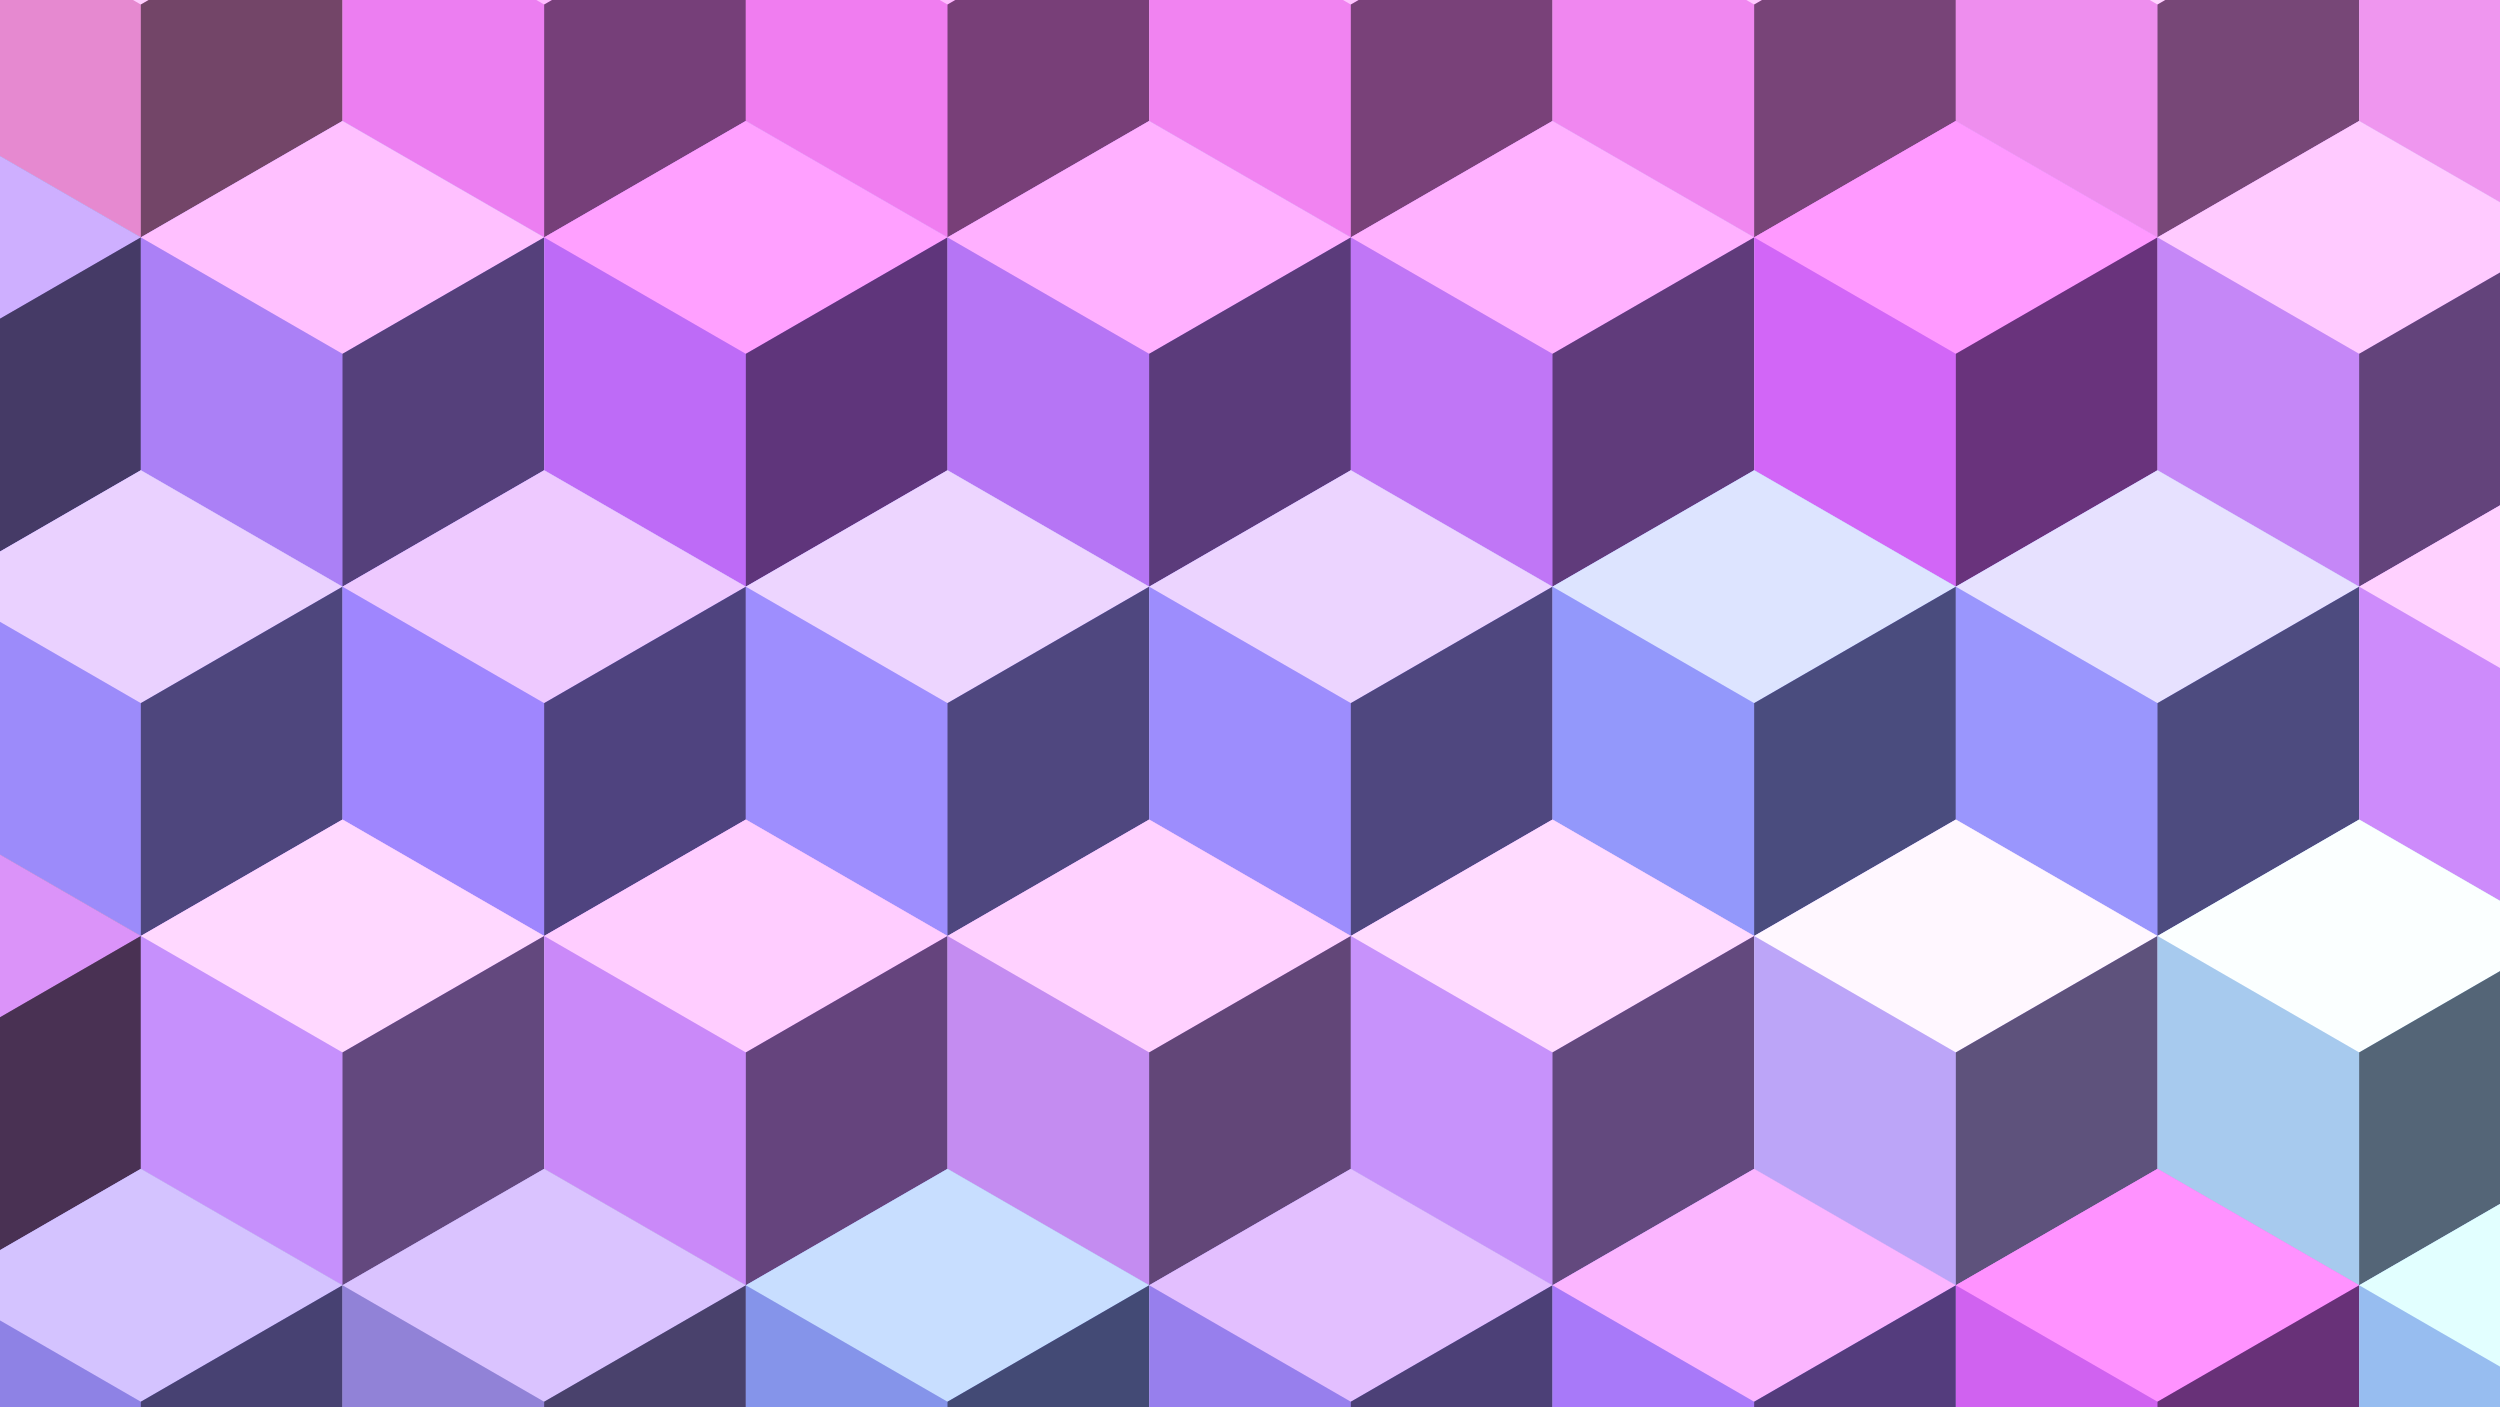
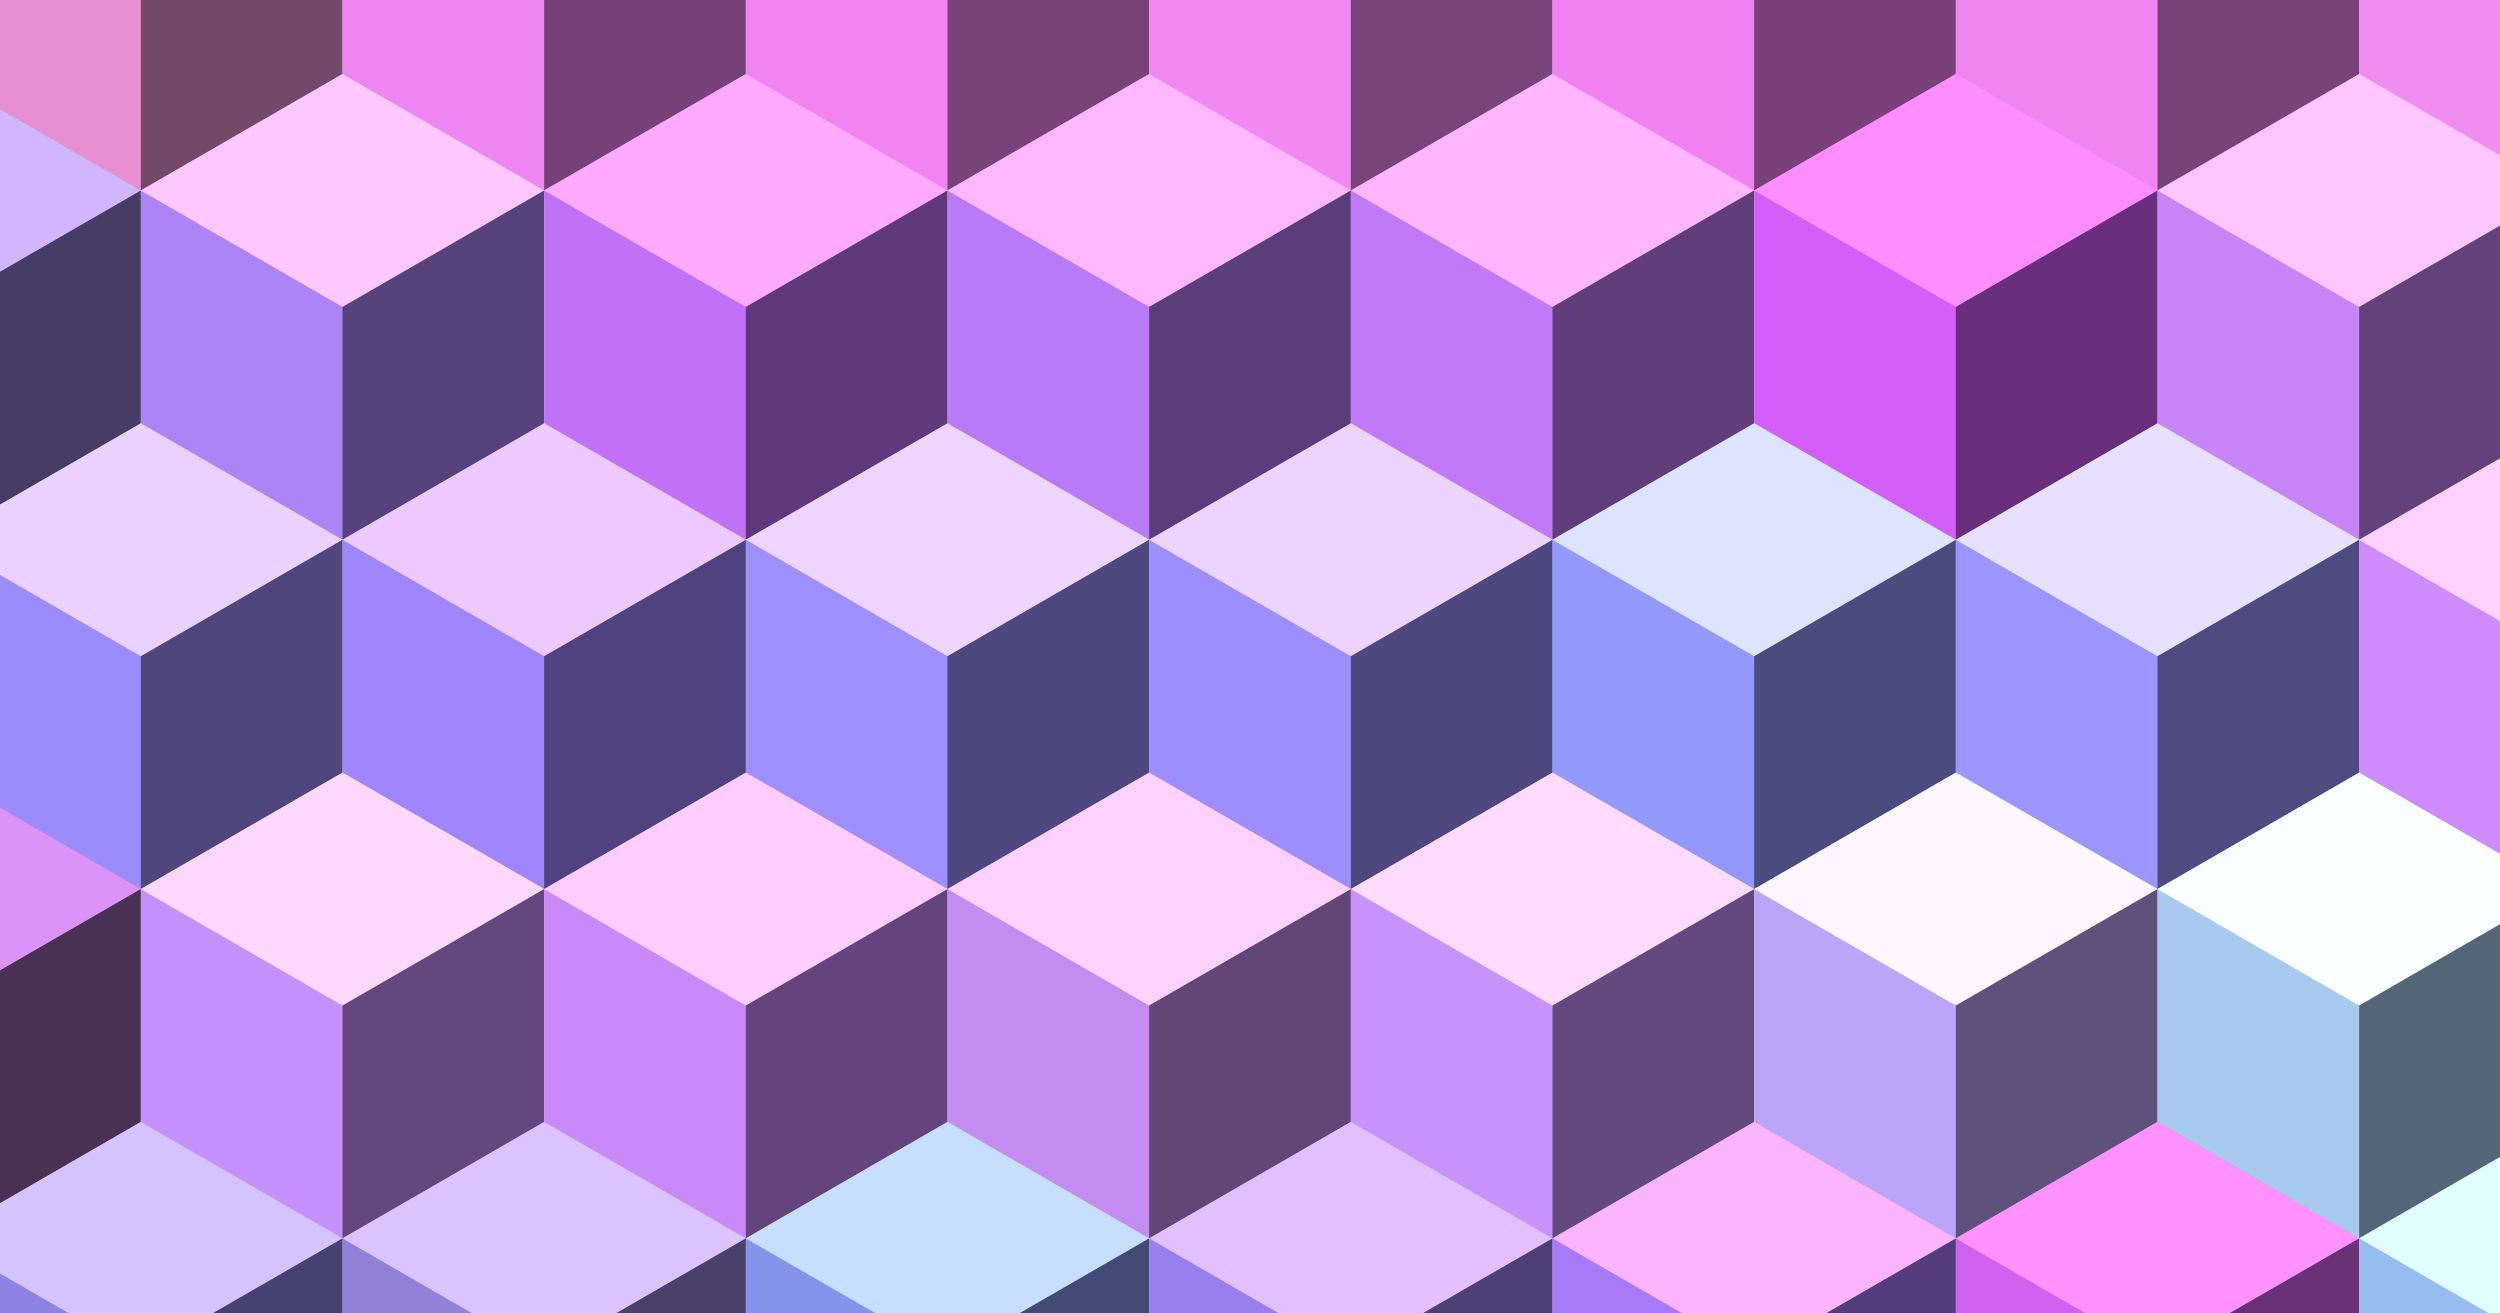
- <svg xmlns="http://www.w3.org/2000/svg" version="1.1" width="1200" height="675" viewBox="0,0,1200,675">
+ <svg xmlns="http://www.w3.org/2000/svg" version="1.1" width="1200" height="630" viewBox="0,0,1200,630">
  <g fill="none" fill-rule="nonzero" stroke="none" stroke-width="1" stroke-linecap="butt" stroke-linejoin="miter" stroke-miterlimit="10" stroke-dasharray="" stroke-dashoffset="0" font-family="none" font-weight="none" font-size="none" text-anchor="none" style="mix-blend-mode: normal">
    <g>
      <g>
-         <path d="M-126,-221.375l96.8,-55.888l96.8,55.888v111.775l-96.8,55.888l-96.8,-55.888z" fill="#000000" />
-         <path d="M-126,-221.375l96.8,-55.888l96.8,55.888l-96.8,55.888z" fill="#ffffff" />
-         <path d="M67.6,-221.375v111.775l-96.8,55.888v-111.775z" fill="#000000" />
-       </g>
-       <g>
-         <path d="M67.6,-221.375l96.8,-55.888l96.8,55.888v111.775l-96.8,55.888l-96.8,-55.888z" fill="#000000" />
-         <path d="M67.6,-221.375l96.8,-55.888l96.8,55.888l-96.8,55.888z" fill="#ffffff" />
-         <path d="M261.2,-221.375v111.775l-96.8,55.888v-111.775z" fill="#000000" />
-       </g>
-       <g>
-         <path d="M261.2,-221.375l96.8,-55.888l96.8,55.888v111.775l-96.8,55.888l-96.8,-55.888z" fill="#000000" />
-         <path d="M261.2,-221.375l96.8,-55.888l96.8,55.888l-96.8,55.888z" fill="#ffffff" />
-         <path d="M454.8,-221.375v111.775l-96.8,55.888v-111.775z" fill="#000000" />
-       </g>
-       <g>
-         <path d="M454.8,-221.375l96.8,-55.888l96.8,55.888v111.775l-96.8,55.888l-96.8,-55.888z" fill="#000000" />
-         <path d="M454.8,-221.375l96.8,-55.888l96.8,55.888l-96.8,55.888z" fill="#ffffff" />
-         <path d="M648.4,-221.375v111.775l-96.8,55.888v-111.775z" fill="#000000" />
-       </g>
-       <g>
-         <path d="M648.4,-221.375l96.8,-55.888l96.8,55.888v111.775l-96.8,55.888l-96.8,-55.888z" fill="#000000" />
-         <path d="M648.4,-221.375l96.8,-55.888l96.8,55.888l-96.8,55.888z" fill="#ffffff" />
-         <path d="M842,-221.375v111.775l-96.8,55.888v-111.775z" fill="#000000" />
-       </g>
-       <g>
-         <path d="M842,-221.375l96.8,-55.888l96.8,55.888v111.775l-96.8,55.888l-96.8,-55.888z" fill="#000000" />
-         <path d="M842,-221.375l96.8,-55.888l96.8,55.888l-96.8,55.888z" fill="#ffffff" />
-         <path d="M1035.6,-221.375v111.775l-96.8,55.888v-111.775z" fill="#000000" />
-       </g>
-       <g>
-         <path d="M1035.6,-221.375l96.8,-55.888l96.8,55.888v111.775l-96.8,55.888l-96.8,-55.888z" fill="#000000" />
-         <path d="M1035.6,-221.375l96.8,-55.888l96.8,55.888l-96.8,55.888z" fill="#ffffff" />
-         <path d="M1229.2,-221.375v111.775l-96.8,55.888v-111.775z" fill="#000000" />
-       </g>
-       <g>
-         <path d="M-29.2,-53.713l96.8,-55.888l96.8,55.888v111.775l-96.8,55.888l-96.8,-55.888z" fill="#e689d0" />
-         <path d="M-29.2,-53.713l96.8,-55.888l96.8,55.888l-96.8,55.888z" fill="#ffceff" />
-         <path d="M164.4,-53.713v111.775l-96.8,55.888v-111.775z" fill="#734568" />
-       </g>
-       <g>
-         <path d="M164.4,-53.713l96.8,-55.888l96.8,55.888v111.775l-96.8,55.888l-96.8,-55.888z" fill="#ec7ef1" />
-         <path d="M164.4,-53.713l96.8,-55.888l96.8,55.888l-96.8,55.888z" fill="#ffbdff" />
-         <path d="M358,-53.713v111.775l-96.8,55.888v-111.775z" fill="#763f79" />
-       </g>
-       <g>
-         <path d="M358,-53.713l96.8,-55.888l96.8,55.888v111.775l-96.8,55.888l-96.8,-55.888z" fill="#f07df0" />
-         <path d="M358,-53.713l96.8,-55.888l96.8,55.888l-96.8,55.888z" fill="#ffbcff" />
-         <path d="M551.6,-53.713v111.775l-96.8,55.888v-111.775z" fill="#783f78" />
-       </g>
-       <g>
-         <path d="M551.6,-53.713l96.8,-55.888l96.8,55.888v111.775l-96.8,55.888l-96.8,-55.888z" fill="#f183f1" />
-         <path d="M551.6,-53.713l96.8,-55.888l96.8,55.888l-96.8,55.888z" fill="#ffc4ff" />
-         <path d="M745.2,-53.713v111.775l-96.8,55.888v-111.775z" fill="#794179" />
-       </g>
-       <g>
-         <path d="M745.2,-53.713l96.8,-55.888l96.8,55.888v111.775l-96.8,55.888l-96.8,-55.888z" fill="#f087f0" />
-         <path d="M745.2,-53.713l96.8,-55.888l96.8,55.888l-96.8,55.888z" fill="#ffcbff" />
-         <path d="M938.8,-53.713v111.775l-96.8,55.888v-111.775z" fill="#784478" />
-       </g>
-       <g>
-         <path d="M938.8,-53.713l96.8,-55.888l96.8,55.888v111.775l-96.8,55.888l-96.8,-55.888z" fill="#ee8eee" />
-         <path d="M938.8,-53.713l96.8,-55.888l96.8,55.888l-96.8,55.888z" fill="#ffd5ff" />
-         <path d="M1132.4,-53.713v111.775l-96.8,55.888v-111.775z" fill="#774777" />
-       </g>
-       <g>
-         <path d="M1132.4,-53.713l96.8,-55.888l96.8,55.888v111.775l-96.8,55.888l-96.8,-55.888z" fill="#ef96ef" />
-         <path d="M1132.4,-53.713l96.8,-55.888l96.8,55.888l-96.8,55.888z" fill="#ffe0ff" />
-         <path d="M1326,-53.713v111.775l-96.8,55.888v-111.775z" fill="#774b77" />
-       </g>
-       <g>
-         <path d="M-126,113.95l96.8,-55.888l96.8,55.888v111.775l-96.8,55.888l-96.8,-55.888z" fill="#8975cd" />
-         <path d="M-126,113.95l96.8,-55.888l96.8,55.888l-96.8,55.888z" fill="#ceafff" />
-         <path d="M67.6,113.95v111.775l-96.8,55.888v-111.775z" fill="#453a66" />
-       </g>
-       <g>
-         <path d="M67.6,113.95l96.8,-55.888l96.8,55.888v111.775l-96.8,55.888l-96.8,-55.888z" fill="#ab80f6" />
-         <path d="M67.6,113.95l96.8,-55.888l96.8,55.888l-96.8,55.888z" fill="#ffc0ff" />
-         <path d="M261.2,113.95v111.775l-96.8,55.888v-111.775z" fill="#55407b" />
-       </g>
-       <g>
-         <path d="M261.2,113.95l96.8,-55.888l96.8,55.888v111.775l-96.8,55.888l-96.8,-55.888z" fill="#be6bf7" />
-         <path d="M261.2,113.95l96.8,-55.888l96.8,55.888l-96.8,55.888z" fill="#ffa0ff" />
-         <path d="M454.8,113.95v111.775l-96.8,55.888v-111.775z" fill="#5f357b" />
-       </g>
-       <g>
-         <path d="M454.8,113.95l96.8,-55.888l96.8,55.888v111.775l-96.8,55.888l-96.8,-55.888z" fill="#b675f5" />
-         <path d="M454.8,113.95l96.8,-55.888l96.8,55.888l-96.8,55.888z" fill="#ffb0ff" />
-         <path d="M648.4,113.95v111.775l-96.8,55.888v-111.775z" fill="#5b3b7b" />
-       </g>
-       <g>
-         <path d="M648.4,113.95l96.8,-55.888l96.8,55.888v111.775l-96.8,55.888l-96.8,-55.888z" fill="#c076f6" />
-         <path d="M648.4,113.95l96.8,-55.888l96.8,55.888l-96.8,55.888z" fill="#ffb1ff" />
-         <path d="M842,113.95v111.775l-96.8,55.888v-111.775z" fill="#603b7b" />
-       </g>
-       <g>
-         <path d="M842,113.95l96.8,-55.888l96.8,55.888v111.775l-96.8,55.888l-96.8,-55.888z" fill="#d266f7" />
-         <path d="M842,113.95l96.8,-55.888l96.8,55.888l-96.8,55.888z" fill="#ff99ff" />
-         <path d="M1035.6,113.95v111.775l-96.8,55.888v-111.775z" fill="#69337c" />
-       </g>
-       <g>
-         <path d="M1035.6,113.95l96.8,-55.888l96.8,55.888v111.775l-96.8,55.888l-96.8,-55.888z" fill="#c587f7" />
-         <path d="M1035.6,113.95l96.8,-55.888l96.8,55.888l-96.8,55.888z" fill="#ffcaff" />
-         <path d="M1229.2,113.95v111.775l-96.8,55.888v-111.775z" fill="#63437b" />
-       </g>
-       <g>
-         <path d="M-29.2,281.612l96.8,-55.888l96.8,55.888v111.775l-96.8,55.888l-96.8,-55.888z" fill="#9c8bfa" />
-         <path d="M-29.2,281.612l96.8,-55.888l96.8,55.888l-96.8,55.888z" fill="#ead1ff" />
-         <path d="M164.4,281.612v111.775l-96.8,55.888v-111.775z" fill="#4e467d" />
-       </g>
-       <g>
-         <path d="M164.4,281.612l96.8,-55.888l96.8,55.888v111.775l-96.8,55.888l-96.8,-55.888z" fill="#9f86fe" />
-         <path d="M164.4,281.612l96.8,-55.888l96.8,55.888l-96.8,55.888z" fill="#eec9ff" />
-         <path d="M358,281.612v111.775l-96.8,55.888v-111.775z" fill="#4f437f" />
-       </g>
-       <g>
-         <path d="M358,281.612l96.8,-55.888l96.8,55.888v111.775l-96.8,55.888l-96.8,-55.888z" fill="#9e8efe" />
-         <path d="M358,281.612l96.8,-55.888l96.8,55.888l-96.8,55.888z" fill="#edd5ff" />
-         <path d="M551.6,281.612v111.775l-96.8,55.888v-111.775z" fill="#4f477f" />
-       </g>
-       <g>
-         <path d="M551.6,281.612l96.8,-55.888l96.8,55.888v111.775l-96.8,55.888l-96.8,-55.888z" fill="#9d8dfd" />
-         <path d="M551.6,281.612l96.8,-55.888l96.8,55.888l-96.8,55.888z" fill="#ecd4ff" />
-         <path d="M745.2,281.612v111.775l-96.8,55.888v-111.775z" fill="#4f477f" />
-       </g>
-       <g>
-         <path d="M745.2,281.612l96.8,-55.888l96.8,55.888v111.775l-96.8,55.888l-96.8,-55.888z" fill="#9398fb" />
-         <path d="M745.2,281.612l96.8,-55.888l96.8,55.888l-96.8,55.888z" fill="#dde4ff" />
-         <path d="M938.8,281.612v111.775l-96.8,55.888v-111.775z" fill="#4a4c7e" />
-       </g>
-       <g>
-         <path d="M938.8,281.612l96.8,-55.888l96.8,55.888v111.775l-96.8,55.888l-96.8,-55.888z" fill="#9a96fd" />
-         <path d="M938.8,281.612l96.8,-55.888l96.8,55.888l-96.8,55.888z" fill="#e7e1ff" />
-         <path d="M1132.4,281.612v111.775l-96.8,55.888v-111.775z" fill="#4d4b7f" />
-       </g>
-       <g>
-         <path d="M1132.4,281.612l96.8,-55.888l96.8,55.888v111.775l-96.8,55.888l-96.8,-55.888z" fill="#cd8bfb" />
-         <path d="M1132.4,281.612l96.8,-55.888l96.8,55.888l-96.8,55.888z" fill="#ffd1ff" />
-         <path d="M1326,281.612v111.775l-96.8,55.888v-111.775z" fill="#66467e" />
-       </g>
-       <g>
-         <path d="M-126,449.275l96.8,-55.888l96.8,55.888v111.775l-96.8,55.888l-96.8,-55.888z" fill="#9262a6" />
-         <path d="M-126,449.275l96.8,-55.888l96.8,55.888l-96.8,55.888z" fill="#db93f9" />
-         <path d="M67.6,449.275v111.775l-96.8,55.888v-111.775z" fill="#493153" />
-       </g>
-       <g>
-         <path d="M67.6,449.275l96.8,-55.888l96.8,55.888v111.775l-96.8,55.888l-96.8,-55.888z" fill="#c690fc" />
-         <path d="M67.6,449.275l96.8,-55.888l96.8,55.888l-96.8,55.888z" fill="#ffd8ff" />
-         <path d="M261.2,449.275v111.775l-96.8,55.888v-111.775z" fill="#63487e" />
-       </g>
-       <g>
-         <path d="M261.2,449.275l96.8,-55.888l96.8,55.888v111.775l-96.8,55.888l-96.8,-55.888z" fill="#ca89f9" />
-         <path d="M261.2,449.275l96.8,-55.888l96.8,55.888l-96.8,55.888z" fill="#ffcdff" />
-         <path d="M454.8,449.275v111.775l-96.8,55.888v-111.775z" fill="#65447d" />
-       </g>
-       <g>
-         <path d="M454.8,449.275l96.8,-55.888l96.8,55.888v111.775l-96.8,55.888l-96.8,-55.888z" fill="#c48cf1" />
-         <path d="M454.8,449.275l96.8,-55.888l96.8,55.888l-96.8,55.888z" fill="#ffd1ff" />
-         <path d="M648.4,449.275v111.775l-96.8,55.888v-111.775z" fill="#624678" />
-       </g>
-       <g>
-         <path d="M648.4,449.275l96.8,-55.888l96.8,55.888v111.775l-96.8,55.888l-96.8,-55.888z" fill="#c792fb" />
-         <path d="M648.4,449.275l96.8,-55.888l96.8,55.888l-96.8,55.888z" fill="#ffdbff" />
-         <path d="M842,449.275v111.775l-96.8,55.888v-111.775z" fill="#63497e" />
-       </g>
-       <g>
-         <path d="M842,449.275l96.8,-55.888l96.8,55.888v111.775l-96.8,55.888l-96.8,-55.888z" fill="#bca5f8" />
-         <path d="M842,449.275l96.8,-55.888l96.8,55.888l-96.8,55.888z" fill="#fff7ff" />
-         <path d="M1035.6,449.275v111.775l-96.8,55.888v-111.775z" fill="#5e527c" />
-       </g>
-       <g>
-         <path d="M1035.6,449.275l96.8,-55.888l96.8,55.888v111.775l-96.8,55.888l-96.8,-55.888z" fill="#a7caee" />
-         <path d="M1035.6,449.275l96.8,-55.888l96.8,55.888l-96.8,55.888z" fill="#fbffff" />
-         <path d="M1229.2,449.275v111.775l-96.8,55.888v-111.775z" fill="#546577" />
-       </g>
-       <g>
-         <path d="M-29.2,616.938l96.8,-55.888l96.8,55.888v111.775l-96.8,55.888l-96.8,-55.888z" fill="#8e82e5" />
-         <path d="M-29.2,616.938l96.8,-55.888l96.8,55.888l-96.8,55.888z" fill="#d4c3ff" />
-         <path d="M164.4,616.938v111.775l-96.8,55.888v-111.775z" fill="#474172" />
-       </g>
-       <g>
-         <path d="M164.4,616.938l96.8,-55.888l96.8,55.888v111.775l-96.8,55.888l-96.8,-55.888z" fill="#9182d7" />
-         <path d="M164.4,616.938l96.8,-55.888l96.8,55.888l-96.8,55.888z" fill="#dac3ff" />
-         <path d="M358,616.938v111.775l-96.8,55.888v-111.775z" fill="#49416c" />
-       </g>
-       <g>
-         <path d="M358,616.938l96.8,-55.888l96.8,55.888v111.775l-96.8,55.888l-96.8,-55.888z" fill="#8594ea" />
-         <path d="M358,616.938l96.8,-55.888l96.8,55.888l-96.8,55.888z" fill="#c8deff" />
-         <path d="M551.6,616.938v111.775l-96.8,55.888v-111.775z" fill="#434a75" />
-       </g>
-       <g>
-         <path d="M551.6,616.938l96.8,-55.888l96.8,55.888v111.775l-96.8,55.888l-96.8,-55.888z" fill="#977fed" />
-         <path d="M551.6,616.938l96.8,-55.888l96.8,55.888l-96.8,55.888z" fill="#e3bfff" />
-         <path d="M745.2,616.938v111.775l-96.8,55.888v-111.775z" fill="#4c4077" />
-       </g>
-       <g>
-         <path d="M745.2,616.938l96.8,-55.888l96.8,55.888v111.775l-96.8,55.888l-96.8,-55.888z" fill="#a879f9" />
-         <path d="M745.2,616.938l96.8,-55.888l96.8,55.888l-96.8,55.888z" fill="#fbb5ff" />
-         <path d="M938.8,616.938v111.775l-96.8,55.888v-111.775z" fill="#543c7d" />
-       </g>
-       <g>
-         <path d="M938.8,616.938l96.8,-55.888l96.8,55.888v111.775l-96.8,55.888l-96.8,-55.888z" fill="#d062f0" />
-         <path d="M938.8,616.938l96.8,-55.888l96.8,55.888l-96.8,55.888z" fill="#ff92ff" />
-         <path d="M1132.4,616.938v111.775l-96.8,55.888v-111.775z" fill="#683178" />
-       </g>
-       <g>
-         <path d="M1132.4,616.938l96.8,-55.888l96.8,55.888v111.775l-96.8,55.888l-96.8,-55.888z" fill="#97bdf0" />
-         <path d="M1132.4,616.938l96.8,-55.888l96.8,55.888l-96.8,55.888z" fill="#e2ffff" />
-         <path d="M1326,616.938v111.775l-96.8,55.888v-111.775z" fill="#4b5e78" />
-       </g>
-       <g>
-         <path d="M-126,784.6l96.8,-55.888l96.8,55.888v111.775l-96.8,55.888l-96.8,-55.888z" fill="#000000" />
-         <path d="M-126,784.6l96.8,-55.888l96.8,55.888l-96.8,55.888z" fill="#ffffff" />
-         <path d="M67.6,784.6v111.775l-96.8,55.888v-111.775z" fill="#000000" />
-       </g>
-       <g>
-         <path d="M67.6,784.6l96.8,-55.888l96.8,55.888v111.775l-96.8,55.888l-96.8,-55.888z" fill="#000000" />
-         <path d="M67.6,784.6l96.8,-55.888l96.8,55.888l-96.8,55.888z" fill="#ffffff" />
-         <path d="M261.2,784.6v111.775l-96.8,55.888v-111.775z" fill="#000000" />
-       </g>
-       <g>
-         <path d="M261.2,784.6l96.8,-55.888l96.8,55.888v111.775l-96.8,55.888l-96.8,-55.888z" fill="#000000" />
-         <path d="M261.2,784.6l96.8,-55.888l96.8,55.888l-96.8,55.888z" fill="#ffffff" />
-         <path d="M454.8,784.6v111.775l-96.8,55.888v-111.775z" fill="#000000" />
-       </g>
-       <g>
-         <path d="M454.8,784.6l96.8,-55.888l96.8,55.888v111.775l-96.8,55.888l-96.8,-55.888z" fill="#000000" />
-         <path d="M454.8,784.6l96.8,-55.888l96.8,55.888l-96.8,55.888z" fill="#ffffff" />
-         <path d="M648.4,784.6v111.775l-96.8,55.888v-111.775z" fill="#000000" />
-       </g>
-       <g>
-         <path d="M648.4,784.6l96.8,-55.888l96.8,55.888v111.775l-96.8,55.888l-96.8,-55.888z" fill="#000000" />
-         <path d="M648.4,784.6l96.8,-55.888l96.8,55.888l-96.8,55.888z" fill="#ffffff" />
-         <path d="M842,784.6v111.775l-96.8,55.888v-111.775z" fill="#000000" />
-       </g>
-       <g>
-         <path d="M842,784.6l96.8,-55.888l96.8,55.888v111.775l-96.8,55.888l-96.8,-55.888z" fill="#000000" />
-         <path d="M842,784.6l96.8,-55.888l96.8,55.888l-96.8,55.888z" fill="#ffffff" />
-         <path d="M1035.6,784.6v111.775l-96.8,55.888v-111.775z" fill="#000000" />
-       </g>
-       <g>
-         <path d="M1035.6,784.6l96.8,-55.888l96.8,55.888v111.775l-96.8,55.888l-96.8,-55.888z" fill="#000000" />
-         <path d="M1035.6,784.6l96.8,-55.888l96.8,55.888l-96.8,55.888z" fill="#ffffff" />
-         <path d="M1229.2,784.6v111.775l-96.8,55.888v-111.775z" fill="#000000" />
+         <path d="M-126,-243.875l96.8,-55.888l96.8,55.888v111.775l-96.8,55.888l-96.8,-55.888z" fill="#000000" />
+         <path d="M-126,-243.875l96.8,-55.888l96.8,55.888l-96.8,55.888z" fill="#ffffff" />
+         <path d="M67.6,-243.875v111.775l-96.8,55.888v-111.775z" fill="#000000" />
+       </g>
+       <g>
+         <path d="M67.6,-243.875l96.8,-55.888l96.8,55.888v111.775l-96.8,55.888l-96.8,-55.888z" fill="#000000" />
+         <path d="M67.6,-243.875l96.8,-55.888l96.8,55.888l-96.8,55.888z" fill="#ffffff" />
+         <path d="M261.2,-243.875v111.775l-96.8,55.888v-111.775z" fill="#000000" />
+       </g>
+       <g>
+         <path d="M261.2,-243.875l96.8,-55.888l96.8,55.888v111.775l-96.8,55.888l-96.8,-55.888z" fill="#000000" />
+         <path d="M261.2,-243.875l96.8,-55.888l96.8,55.888l-96.8,55.888z" fill="#ffffff" />
+         <path d="M454.8,-243.875v111.775l-96.8,55.888v-111.775z" fill="#000000" />
+       </g>
+       <g>
+         <path d="M454.8,-243.875l96.8,-55.888l96.8,55.888v111.775l-96.8,55.888l-96.8,-55.888z" fill="#000000" />
+         <path d="M454.8,-243.875l96.8,-55.888l96.8,55.888l-96.8,55.888z" fill="#ffffff" />
+         <path d="M648.4,-243.875v111.775l-96.8,55.888v-111.775z" fill="#000000" />
+       </g>
+       <g>
+         <path d="M648.4,-243.875l96.8,-55.888l96.8,55.888v111.775l-96.8,55.888l-96.8,-55.888z" fill="#000000" />
+         <path d="M648.4,-243.875l96.8,-55.888l96.8,55.888l-96.8,55.888z" fill="#ffffff" />
+         <path d="M842,-243.875v111.775l-96.8,55.888v-111.775z" fill="#000000" />
+       </g>
+       <g>
+         <path d="M842,-243.875l96.8,-55.888l96.8,55.888v111.775l-96.8,55.888l-96.8,-55.888z" fill="#000000" />
+         <path d="M842,-243.875l96.8,-55.888l96.8,55.888l-96.8,55.888z" fill="#ffffff" />
+         <path d="M1035.6,-243.875v111.775l-96.8,55.888v-111.775z" fill="#000000" />
+       </g>
+       <g>
+         <path d="M1035.6,-243.875l96.8,-55.888l96.8,55.888v111.775l-96.8,55.888l-96.8,-55.888z" fill="#000000" />
+         <path d="M1035.6,-243.875l96.8,-55.888l96.8,55.888l-96.8,55.888z" fill="#ffffff" />
+         <path d="M1229.2,-243.875v111.775l-96.8,55.888v-111.775z" fill="#000000" />
+       </g>
+       <g>
+         <path d="M-29.2,-76.213l96.8,-55.888l96.8,55.888v111.775l-96.8,55.888l-96.8,-55.888z" fill="#e88fd3" />
+         <path d="M-29.2,-76.213l96.8,-55.888l96.8,55.888l-96.8,55.888z" fill="#ffd7ff" />
+         <path d="M164.4,-76.213v111.775l-96.8,55.888v-111.775z" fill="#744869" />
+       </g>
+       <g>
+         <path d="M164.4,-76.213l96.8,-55.888l96.8,55.888v111.775l-96.8,55.888l-96.8,-55.888z" fill="#ed85f2" />
+         <path d="M164.4,-76.213l96.8,-55.888l96.8,55.888l-96.8,55.888z" fill="#ffc7ff" />
+         <path d="M358,-76.213v111.775l-96.8,55.888v-111.775z" fill="#774279" />
+       </g>
+       <g>
+         <path d="M358,-76.213l96.8,-55.888l96.8,55.888v111.775l-96.8,55.888l-96.8,-55.888z" fill="#f184f1" />
+         <path d="M358,-76.213l96.8,-55.888l96.8,55.888l-96.8,55.888z" fill="#ffc6ff" />
+         <path d="M551.6,-76.213v111.775l-96.8,55.888v-111.775z" fill="#794279" />
+       </g>
+       <g>
+         <path d="M551.6,-76.213l96.8,-55.888l96.8,55.888v111.775l-96.8,55.888l-96.8,-55.888z" fill="#f289f2" />
+         <path d="M551.6,-76.213l96.8,-55.888l96.8,55.888l-96.8,55.888z" fill="#ffcdff" />
+         <path d="M745.2,-76.213v111.775l-96.8,55.888v-111.775z" fill="#794479" />
+       </g>
+       <g>
+         <path d="M745.2,-76.213l96.8,-55.888l96.8,55.888v111.775l-96.8,55.888l-96.8,-55.888z" fill="#f181f1" />
+         <path d="M745.2,-76.213l96.8,-55.888l96.8,55.888l-96.8,55.888z" fill="#ffc1ff" />
+         <path d="M938.8,-76.213v111.775l-96.8,55.888v-111.775z" fill="#794079" />
+       </g>
+       <g>
+         <path d="M938.8,-76.213l96.8,-55.888l96.8,55.888v111.775l-96.8,55.888l-96.8,-55.888z" fill="#ef86ef" />
+         <path d="M938.8,-76.213l96.8,-55.888l96.8,55.888l-96.8,55.888z" fill="#ffcaff" />
+         <path d="M1132.4,-76.213v111.775l-96.8,55.888v-111.775z" fill="#784378" />
+       </g>
+       <g>
+         <path d="M1132.4,-76.213l96.8,-55.888l96.8,55.888v111.775l-96.8,55.888l-96.8,-55.888z" fill="#f18cf1" />
+         <path d="M1132.4,-76.213l96.8,-55.888l96.8,55.888l-96.8,55.888z" fill="#ffd2ff" />
+         <path d="M1326,-76.213v111.775l-96.8,55.888v-111.775z" fill="#784678" />
+       </g>
+       <g>
+         <path d="M-126,91.45l96.8,-55.888l96.8,55.888v111.775l-96.8,55.888l-96.8,-55.888z" fill="#8b79ce" />
+         <path d="M-126,91.45l96.8,-55.888l96.8,55.888l-96.8,55.888z" fill="#d1b6ff" />
+         <path d="M67.6,91.45v111.775l-96.8,55.888v-111.775z" fill="#463d67" />
+       </g>
+       <g>
+         <path d="M67.6,91.45l96.8,-55.888l96.8,55.888v111.775l-96.8,55.888l-96.8,-55.888z" fill="#ad84f6" />
+         <path d="M67.6,91.45l96.8,-55.888l96.8,55.888l-96.8,55.888z" fill="#ffc7ff" />
+         <path d="M261.2,91.45v111.775l-96.8,55.888v-111.775z" fill="#57427b" />
+       </g>
+       <g>
+         <path d="M261.2,91.45l96.8,-55.888l96.8,55.888v111.775l-96.8,55.888l-96.8,-55.888z" fill="#c071f7" />
+         <path d="M261.2,91.45l96.8,-55.888l96.8,55.888l-96.8,55.888z" fill="#ffa9ff" />
+         <path d="M454.8,91.45v111.775l-96.8,55.888v-111.775z" fill="#60387c" />
+       </g>
+       <g>
+         <path d="M454.8,91.45l96.8,-55.888l96.8,55.888v111.775l-96.8,55.888l-96.8,-55.888z" fill="#b87af6" />
+         <path d="M454.8,91.45l96.8,-55.888l96.8,55.888l-96.8,55.888z" fill="#ffb8ff" />
+         <path d="M648.4,91.45v111.775l-96.8,55.888v-111.775z" fill="#5c3d7b" />
+       </g>
+       <g>
+         <path d="M648.4,91.45l96.8,-55.888l96.8,55.888v111.775l-96.8,55.888l-96.8,-55.888z" fill="#c279f7" />
+         <path d="M648.4,91.45l96.8,-55.888l96.8,55.888l-96.8,55.888z" fill="#ffb6ff" />
+         <path d="M842,91.45v111.775l-96.8,55.888v-111.775z" fill="#613d7b" />
+       </g>
+       <g>
+         <path d="M842,91.45l96.8,-55.888l96.8,55.888v111.775l-96.8,55.888l-96.8,-55.888z" fill="#d35ef8" />
+         <path d="M842,91.45l96.8,-55.888l96.8,55.888l-96.8,55.888z" fill="#ff8dff" />
+         <path d="M1035.6,91.45v111.775l-96.8,55.888v-111.775z" fill="#692f7c" />
+       </g>
+       <g>
+         <path d="M1035.6,91.45l96.8,-55.888l96.8,55.888v111.775l-96.8,55.888l-96.8,-55.888z" fill="#c784f7" />
+         <path d="M1035.6,91.45l96.8,-55.888l96.8,55.888l-96.8,55.888z" fill="#ffc6ff" />
+         <path d="M1229.2,91.45v111.775l-96.8,55.888v-111.775z" fill="#63427c" />
+       </g>
+       <g>
+         <path d="M-29.2,259.112l96.8,-55.888l96.8,55.888v111.775l-96.8,55.888l-96.8,-55.888z" fill="#9c8bfa" />
+         <path d="M-29.2,259.112l96.8,-55.888l96.8,55.888l-96.8,55.888z" fill="#ead1ff" />
+         <path d="M164.4,259.112v111.775l-96.8,55.888v-111.775z" fill="#4e467d" />
+       </g>
+       <g>
+         <path d="M164.4,259.112l96.8,-55.888l96.8,55.888v111.775l-96.8,55.888l-96.8,-55.888z" fill="#9f86fe" />
+         <path d="M164.4,259.112l96.8,-55.888l96.8,55.888l-96.8,55.888z" fill="#eec9ff" />
+         <path d="M358,259.112v111.775l-96.8,55.888v-111.775z" fill="#4f437f" />
+       </g>
+       <g>
+         <path d="M358,259.112l96.8,-55.888l96.8,55.888v111.775l-96.8,55.888l-96.8,-55.888z" fill="#9e8efe" />
+         <path d="M358,259.112l96.8,-55.888l96.8,55.888l-96.8,55.888z" fill="#edd5ff" />
+         <path d="M551.6,259.112v111.775l-96.8,55.888v-111.775z" fill="#4f477f" />
+       </g>
+       <g>
+         <path d="M551.6,259.112l96.8,-55.888l96.8,55.888v111.775l-96.8,55.888l-96.8,-55.888z" fill="#9d8dfd" />
+         <path d="M551.6,259.112l96.8,-55.888l96.8,55.888l-96.8,55.888z" fill="#ecd4ff" />
+         <path d="M745.2,259.112v111.775l-96.8,55.888v-111.775z" fill="#4f477f" />
+       </g>
+       <g>
+         <path d="M745.2,259.112l96.8,-55.888l96.8,55.888v111.775l-96.8,55.888l-96.8,-55.888z" fill="#9398fb" />
+         <path d="M745.2,259.112l96.8,-55.888l96.8,55.888l-96.8,55.888z" fill="#dde4ff" />
+         <path d="M938.8,259.112v111.775l-96.8,55.888v-111.775z" fill="#4a4c7e" />
+       </g>
+       <g>
+         <path d="M938.8,259.112l96.8,-55.888l96.8,55.888v111.775l-96.8,55.888l-96.8,-55.888z" fill="#9a96fd" />
+         <path d="M938.8,259.112l96.8,-55.888l96.8,55.888l-96.8,55.888z" fill="#e7e1ff" />
+         <path d="M1132.4,259.112v111.775l-96.8,55.888v-111.775z" fill="#4d4b7f" />
+       </g>
+       <g>
+         <path d="M1132.4,259.112l96.8,-55.888l96.8,55.888v111.775l-96.8,55.888l-96.8,-55.888z" fill="#cd8bfb" />
+         <path d="M1132.4,259.112l96.8,-55.888l96.8,55.888l-96.8,55.888z" fill="#ffd1ff" />
+         <path d="M1326,259.112v111.775l-96.8,55.888v-111.775z" fill="#66467e" />
+       </g>
+       <g>
+         <path d="M-126,426.775l96.8,-55.888l96.8,55.888v111.775l-96.8,55.888l-96.8,-55.888z" fill="#9262a6" />
+         <path d="M-126,426.775l96.8,-55.888l96.8,55.888l-96.8,55.888z" fill="#db93f9" />
+         <path d="M67.6,426.775v111.775l-96.8,55.888v-111.775z" fill="#493153" />
+       </g>
+       <g>
+         <path d="M67.6,426.775l96.8,-55.888l96.8,55.888v111.775l-96.8,55.888l-96.8,-55.888z" fill="#c690fc" />
+         <path d="M67.6,426.775l96.8,-55.888l96.8,55.888l-96.8,55.888z" fill="#ffd8ff" />
+         <path d="M261.2,426.775v111.775l-96.8,55.888v-111.775z" fill="#63487e" />
+       </g>
+       <g>
+         <path d="M261.2,426.775l96.8,-55.888l96.8,55.888v111.775l-96.8,55.888l-96.8,-55.888z" fill="#ca89f9" />
+         <path d="M261.2,426.775l96.8,-55.888l96.8,55.888l-96.8,55.888z" fill="#ffcdff" />
+         <path d="M454.8,426.775v111.775l-96.8,55.888v-111.775z" fill="#65447d" />
+       </g>
+       <g>
+         <path d="M454.8,426.775l96.8,-55.888l96.8,55.888v111.775l-96.8,55.888l-96.8,-55.888z" fill="#c48cf1" />
+         <path d="M454.8,426.775l96.8,-55.888l96.8,55.888l-96.8,55.888z" fill="#ffd1ff" />
+         <path d="M648.4,426.775v111.775l-96.8,55.888v-111.775z" fill="#624678" />
+       </g>
+       <g>
+         <path d="M648.4,426.775l96.8,-55.888l96.8,55.888v111.775l-96.8,55.888l-96.8,-55.888z" fill="#c792fb" />
+         <path d="M648.4,426.775l96.8,-55.888l96.8,55.888l-96.8,55.888z" fill="#ffdbff" />
+         <path d="M842,426.775v111.775l-96.8,55.888v-111.775z" fill="#63497e" />
+       </g>
+       <g>
+         <path d="M842,426.775l96.8,-55.888l96.8,55.888v111.775l-96.8,55.888l-96.8,-55.888z" fill="#bca5f8" />
+         <path d="M842,426.775l96.8,-55.888l96.8,55.888l-96.8,55.888z" fill="#fff7ff" />
+         <path d="M1035.6,426.775v111.775l-96.8,55.888v-111.775z" fill="#5e527c" />
+       </g>
+       <g>
+         <path d="M1035.6,426.775l96.8,-55.888l96.8,55.888v111.775l-96.8,55.888l-96.8,-55.888z" fill="#a7caee" />
+         <path d="M1035.6,426.775l96.8,-55.888l96.8,55.888l-96.8,55.888z" fill="#fbffff" />
+         <path d="M1229.2,426.775v111.775l-96.8,55.888v-111.775z" fill="#546577" />
+       </g>
+       <g>
+         <path d="M-29.2,594.438l96.8,-55.888l96.8,55.888v111.775l-96.8,55.888l-96.8,-55.888z" fill="#8e82e5" />
+         <path d="M-29.2,594.438l96.8,-55.888l96.8,55.888l-96.8,55.888z" fill="#d4c3ff" />
+         <path d="M164.4,594.438v111.775l-96.8,55.888v-111.775z" fill="#474172" />
+       </g>
+       <g>
+         <path d="M164.4,594.438l96.8,-55.888l96.8,55.888v111.775l-96.8,55.888l-96.8,-55.888z" fill="#9182d7" />
+         <path d="M164.4,594.438l96.8,-55.888l96.8,55.888l-96.8,55.888z" fill="#dac3ff" />
+         <path d="M358,594.438v111.775l-96.8,55.888v-111.775z" fill="#49416c" />
+       </g>
+       <g>
+         <path d="M358,594.438l96.8,-55.888l96.8,55.888v111.775l-96.8,55.888l-96.8,-55.888z" fill="#8594ea" />
+         <path d="M358,594.438l96.8,-55.888l96.8,55.888l-96.8,55.888z" fill="#c8deff" />
+         <path d="M551.6,594.438v111.775l-96.8,55.888v-111.775z" fill="#434a75" />
+       </g>
+       <g>
+         <path d="M551.6,594.438l96.8,-55.888l96.8,55.888v111.775l-96.8,55.888l-96.8,-55.888z" fill="#977fed" />
+         <path d="M551.6,594.438l96.8,-55.888l96.8,55.888l-96.8,55.888z" fill="#e3bfff" />
+         <path d="M745.2,594.438v111.775l-96.8,55.888v-111.775z" fill="#4c4077" />
+       </g>
+       <g>
+         <path d="M745.2,594.438l96.8,-55.888l96.8,55.888v111.775l-96.8,55.888l-96.8,-55.888z" fill="#a879f9" />
+         <path d="M745.2,594.438l96.8,-55.888l96.8,55.888l-96.8,55.888z" fill="#fbb5ff" />
+         <path d="M938.8,594.438v111.775l-96.8,55.888v-111.775z" fill="#543c7d" />
+       </g>
+       <g>
+         <path d="M938.8,594.438l96.8,-55.888l96.8,55.888v111.775l-96.8,55.888l-96.8,-55.888z" fill="#d062f0" />
+         <path d="M938.8,594.438l96.8,-55.888l96.8,55.888l-96.8,55.888z" fill="#ff92ff" />
+         <path d="M1132.4,594.438v111.775l-96.8,55.888v-111.775z" fill="#683178" />
+       </g>
+       <g>
+         <path d="M1132.4,594.438l96.8,-55.888l96.8,55.888v111.775l-96.8,55.888l-96.8,-55.888z" fill="#97bdf0" />
+         <path d="M1132.4,594.438l96.8,-55.888l96.8,55.888l-96.8,55.888z" fill="#e2ffff" />
+         <path d="M1326,594.438v111.775l-96.8,55.888v-111.775z" fill="#4b5e78" />
+       </g>
+       <g>
+         <path d="M-126,762.1l96.8,-55.888l96.8,55.888v111.775l-96.8,55.888l-96.8,-55.888z" fill="#000000" />
+         <path d="M-126,762.1l96.8,-55.888l96.8,55.888l-96.8,55.888z" fill="#ffffff" />
+         <path d="M67.6,762.1v111.775l-96.8,55.888v-111.775z" fill="#000000" />
+       </g>
+       <g>
+         <path d="M67.6,762.1l96.8,-55.888l96.8,55.888v111.775l-96.8,55.888l-96.8,-55.888z" fill="#000000" />
+         <path d="M67.6,762.1l96.8,-55.888l96.8,55.888l-96.8,55.888z" fill="#ffffff" />
+         <path d="M261.2,762.1v111.775l-96.8,55.888v-111.775z" fill="#000000" />
+       </g>
+       <g>
+         <path d="M261.2,762.1l96.8,-55.888l96.8,55.888v111.775l-96.8,55.888l-96.8,-55.888z" fill="#000000" />
+         <path d="M261.2,762.1l96.8,-55.888l96.8,55.888l-96.8,55.888z" fill="#ffffff" />
+         <path d="M454.8,762.1v111.775l-96.8,55.888v-111.775z" fill="#000000" />
+       </g>
+       <g>
+         <path d="M454.8,762.1l96.8,-55.888l96.8,55.888v111.775l-96.8,55.888l-96.8,-55.888z" fill="#000000" />
+         <path d="M454.8,762.1l96.8,-55.888l96.8,55.888l-96.8,55.888z" fill="#ffffff" />
+         <path d="M648.4,762.1v111.775l-96.8,55.888v-111.775z" fill="#000000" />
+       </g>
+       <g>
+         <path d="M648.4,762.1l96.8,-55.888l96.8,55.888v111.775l-96.8,55.888l-96.8,-55.888z" fill="#000000" />
+         <path d="M648.4,762.1l96.8,-55.888l96.8,55.888l-96.8,55.888z" fill="#ffffff" />
+         <path d="M842,762.1v111.775l-96.8,55.888v-111.775z" fill="#000000" />
+       </g>
+       <g>
+         <path d="M842,762.1l96.8,-55.888l96.8,55.888v111.775l-96.8,55.888l-96.8,-55.888z" fill="#000000" />
+         <path d="M842,762.1l96.8,-55.888l96.8,55.888l-96.8,55.888z" fill="#ffffff" />
+         <path d="M1035.6,762.1v111.775l-96.8,55.888v-111.775z" fill="#000000" />
+       </g>
+       <g>
+         <path d="M1035.6,762.1l96.8,-55.888l96.8,55.888v111.775l-96.8,55.888l-96.8,-55.888z" fill="#000000" />
+         <path d="M1035.6,762.1l96.8,-55.888l96.8,55.888l-96.8,55.888z" fill="#ffffff" />
+         <path d="M1229.2,762.1v111.775l-96.8,55.888v-111.775z" fill="#000000" />
      </g>
    </g>
  </g>
</svg>
